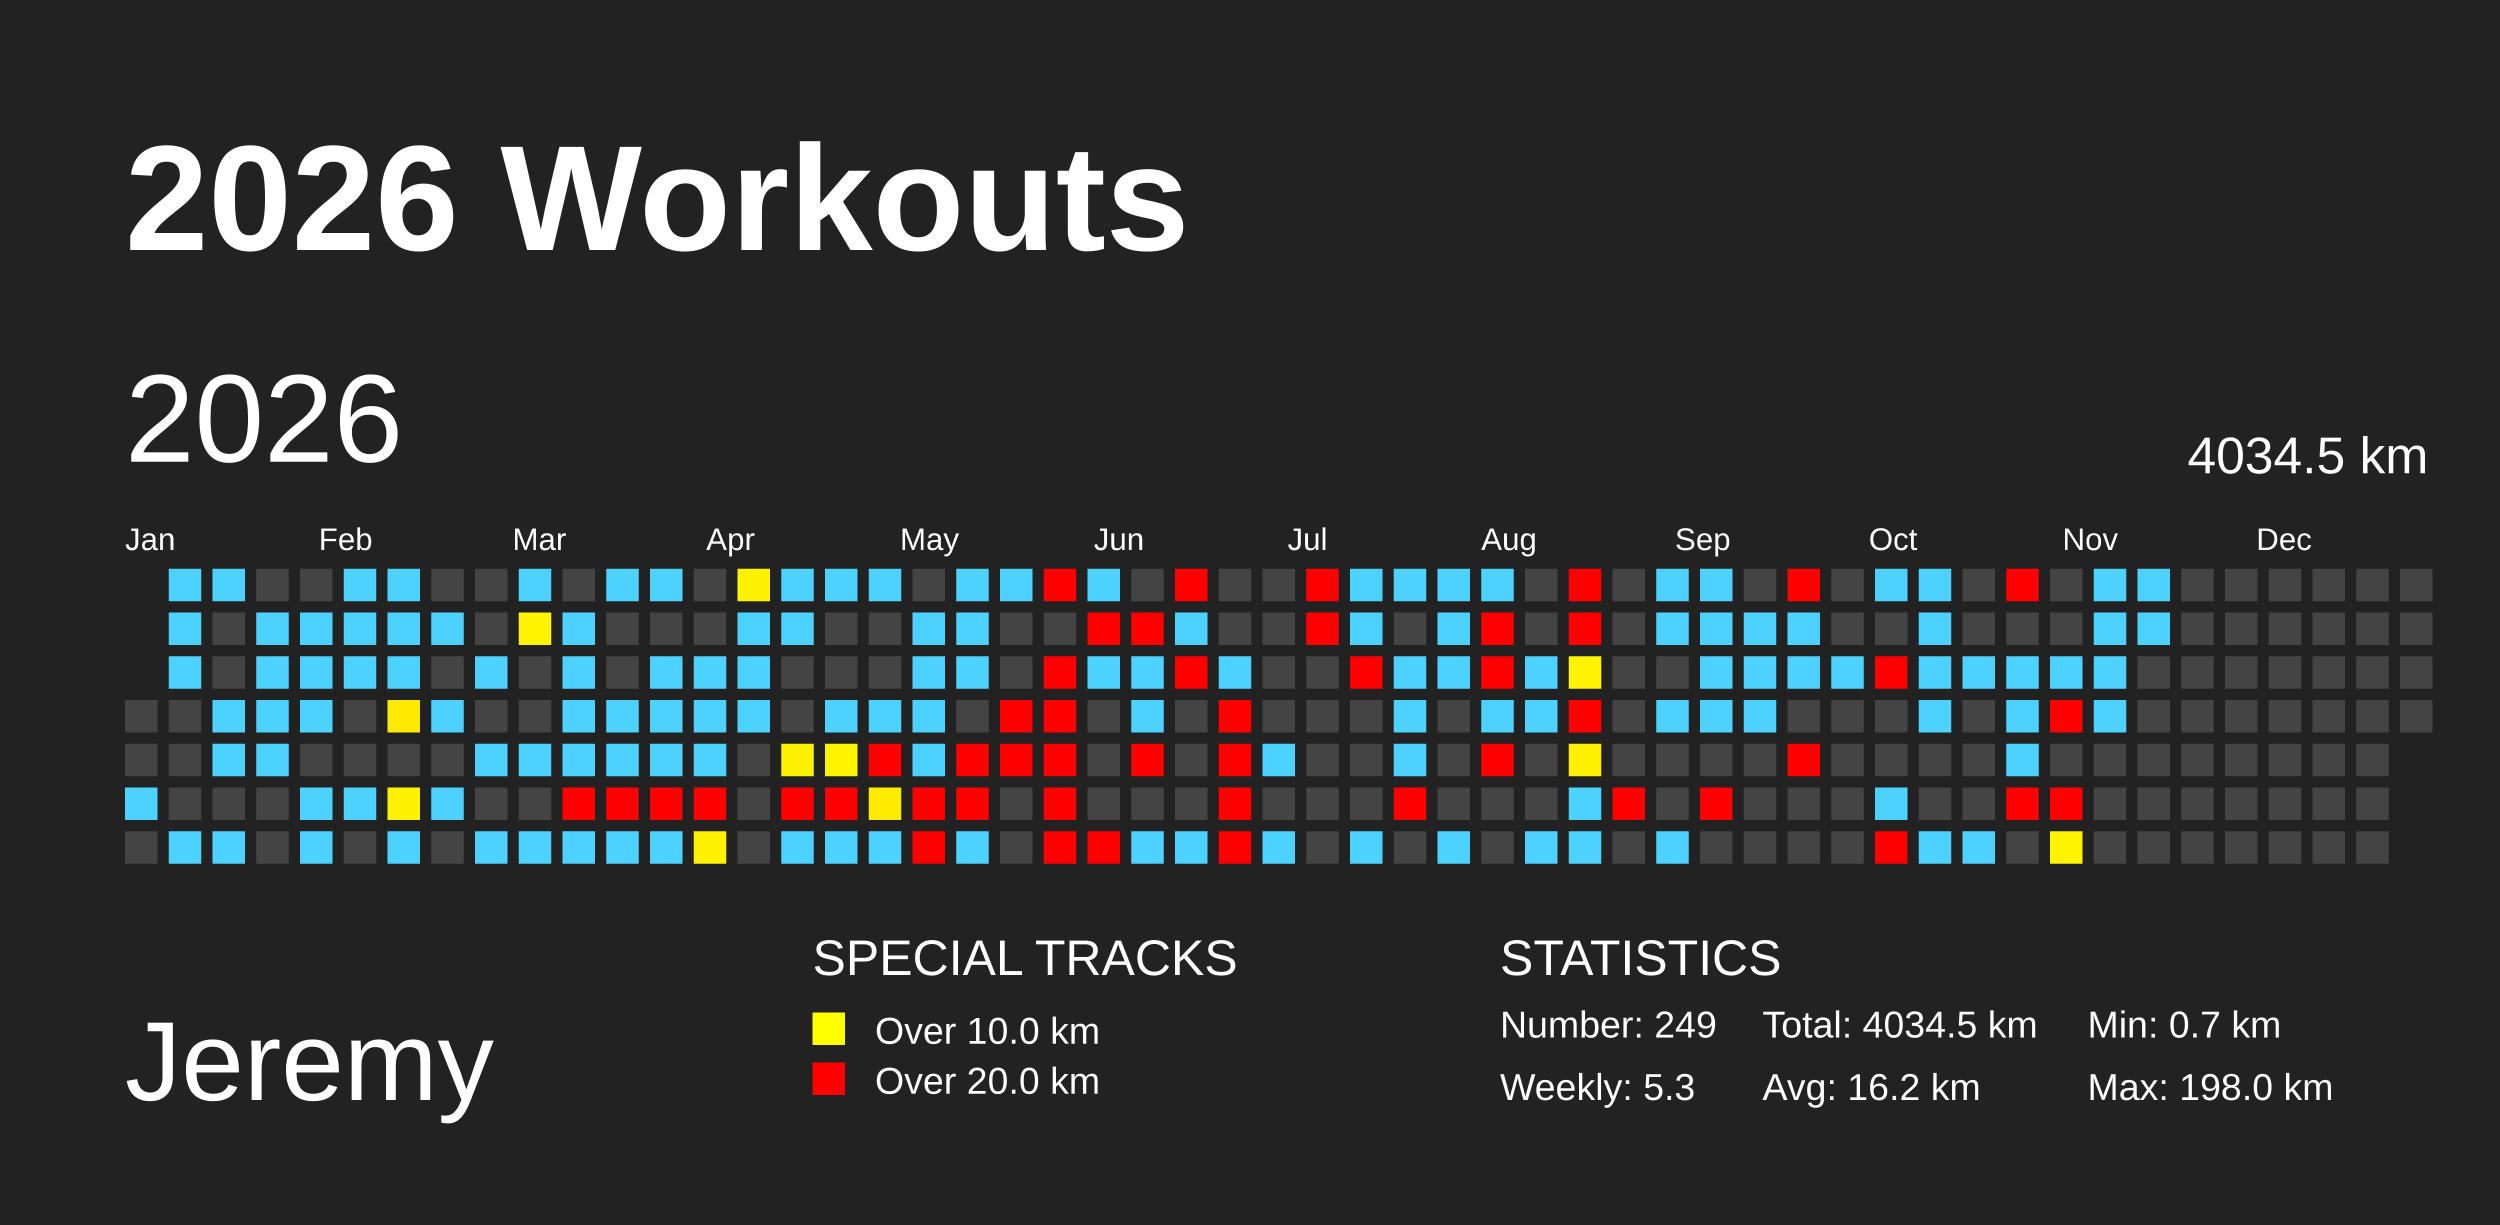
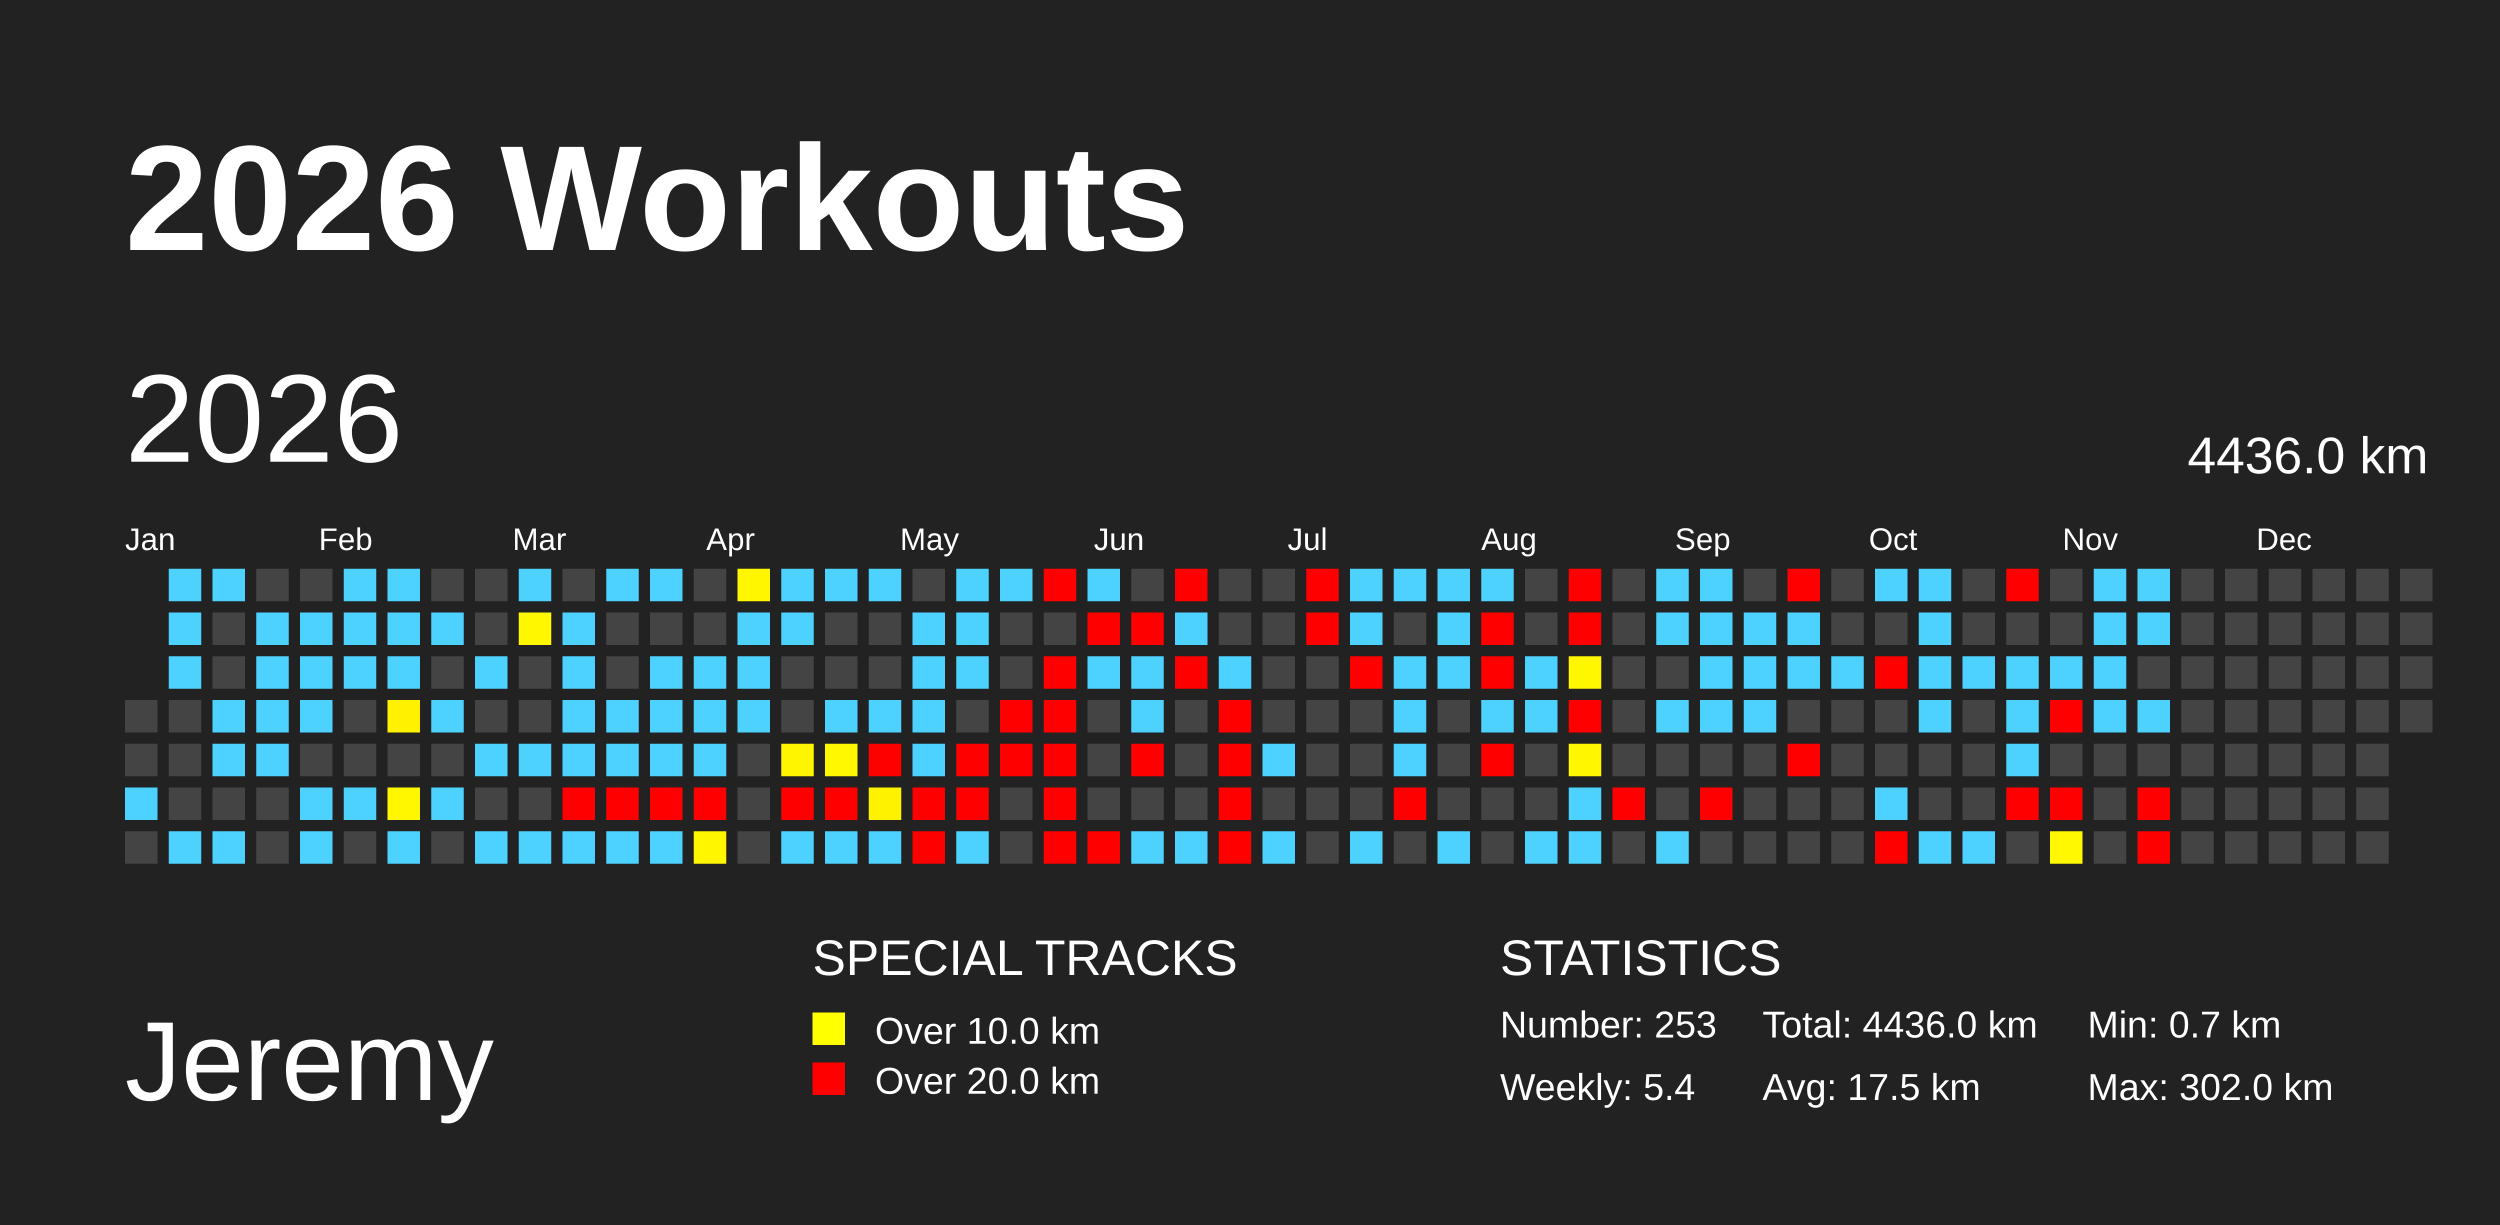
<svg xmlns="http://www.w3.org/2000/svg" baseProfile="full" height="98mm" version="1.1" viewBox="0,0,200,98" width="200mm">
  <defs>
    <pattern height="2" id="indoor-stripe" patternUnits="userSpaceOnUse" width="2">
      <line stroke="white" stroke-opacity="0.45" stroke-width="0.5" x1="0" x2="2" y1="2" y2="0" />
    </pattern>
  </defs>
  <rect fill="#222222" height="98" width="200" x="0" y="0" />
  <text fill="#FFFFFF" style="font-size:12px; font-family:Arial; font-weight:bold;" x="10" y="20">2026 Workouts</text>
  <text fill="#FFFFFF" style="font-size:9px; font-family:Arial" x="10" y="88">Jeremy</text>
  <text fill="#FFFFFF" style="font-size:4px; font-family:Arial" x="65" y="78">SPECIAL TRACKS</text>
  <rect fill="yellow" height="2.6" width="2.6" x="65" y="81" />
  <text fill="#FFFFFF" style="font-size:3px; font-family:Arial" x="70" y="83.5">Over 10.0 km</text>
  <rect fill="red" height="2.6" width="2.6" x="65" y="85" />
  <text fill="#FFFFFF" style="font-size:3px; font-family:Arial" x="70" y="87.5">Over 20.0 km</text>
  <text fill="#FFFFFF" style="font-size:4px; font-family:Arial" x="120" y="78">STATISTICS</text>
-   <text fill="#FFFFFF" style="font-size:3px; font-family:Arial" x="120" y="83">Number: 249</text>
-   <text fill="#FFFFFF" style="font-size:3px; font-family:Arial" x="120" y="88">Weekly: 5.3</text>
-   <text fill="#FFFFFF" style="font-size:3px; font-family:Arial" x="141" y="83">Total: 4034.5 km</text>
-   <text fill="#FFFFFF" style="font-size:3px; font-family:Arial" x="141" y="88">Avg: 16.2 km</text>
+   <text fill="#FFFFFF" style="font-size:3px; font-family:Arial" x="120" y="83">Number: 253</text>
+   <text fill="#FFFFFF" style="font-size:3px; font-family:Arial" x="120" y="88">Weekly: 5.4</text>
+   <text fill="#FFFFFF" style="font-size:3px; font-family:Arial" x="141" y="83">Total: 4436.0 km</text>
+   <text fill="#FFFFFF" style="font-size:3px; font-family:Arial" x="141" y="88">Avg: 17.5 km</text>
  <text fill="#FFFFFF" style="font-size:3px; font-family:Arial" x="167" y="83">Min: 0.7 km</text>
-   <text fill="#FFFFFF" style="font-size:3px; font-family:Arial" x="167" y="88">Max: 198.0 km</text>
+   <text fill="#FFFFFF" style="font-size:3px; font-family:Arial" x="167" y="88">Max: 302.0 km</text>
  <text dominant-baseline="hanging" fill="#FFFFFF" style="font-size:10.0px; font-family:Arial;" x="10" y="30">2026</text>
-   <text dominant-baseline="hanging" fill="#FFFFFF" style="font-size:4.125px; font-family:Arial;" x="175" y="35">4034.5 km</text>
+   <text dominant-baseline="hanging" fill="#FFFFFF" style="font-size:4.125px; font-family:Arial;" x="175" y="35">4436.0 km</text>
  <text fill="#FFFFFF" style="font-size:2.5px; font-family:Arial" x="10.0" y="44">Jan</text>
  <text fill="#FFFFFF" style="font-size:2.5px; font-family:Arial" x="25.5" y="44">Feb</text>
  <text fill="#FFFFFF" style="font-size:2.5px; font-family:Arial" x="41.0" y="44">Mar</text>
  <text fill="#FFFFFF" style="font-size:2.5px; font-family:Arial" x="56.5" y="44">Apr</text>
  <text fill="#FFFFFF" style="font-size:2.5px; font-family:Arial" x="72.0" y="44">May</text>
  <text fill="#FFFFFF" style="font-size:2.5px; font-family:Arial" x="87.5" y="44">Jun</text>
  <text fill="#FFFFFF" style="font-size:2.5px; font-family:Arial" x="103.0" y="44">Jul</text>
  <text fill="#FFFFFF" style="font-size:2.5px; font-family:Arial" x="118.5" y="44">Aug</text>
  <text fill="#FFFFFF" style="font-size:2.5px; font-family:Arial" x="134.0" y="44">Sep</text>
  <text fill="#FFFFFF" style="font-size:2.5px; font-family:Arial" x="149.5" y="44">Oct</text>
  <text fill="#FFFFFF" style="font-size:2.5px; font-family:Arial" x="165.0" y="44">Nov</text>
  <text fill="#FFFFFF" style="font-size:2.5px; font-family:Arial" x="180.5" y="44">Dec</text>
  <rect fill="#444444" height="2.6" width="2.6" x="10.0" y="56.0" />
  <rect fill="#444444" height="2.6" width="2.6" x="10.0" y="59.5" />
  <rect fill="#4dd2ff" height="2.6" width="2.6" x="10.0" y="63.0" />
  <rect fill="#444444" height="2.6" width="2.6" x="10.0" y="66.5" />
  <rect fill="#4dd2ff" height="2.6" width="2.6" x="13.5" y="45.5" />
  <rect fill="#4dd2ff" height="2.6" width="2.6" x="13.5" y="49.0" />
  <rect fill="#4dd2ff" height="2.6" width="2.6" x="13.5" y="52.5" />
  <rect fill="#444444" height="2.6" width="2.6" x="13.5" y="56.0" />
  <rect fill="#444444" height="2.6" width="2.6" x="13.5" y="59.5" />
  <rect fill="#444444" height="2.6" width="2.6" x="13.5" y="63.0" />
  <rect fill="#4dd2ff" height="2.6" width="2.6" x="13.5" y="66.5" />
  <rect fill="#4dd2ff" height="2.6" width="2.6" x="17.0" y="45.5" />
  <rect fill="#444444" height="2.6" width="2.6" x="17.0" y="49.0" />
  <rect fill="#444444" height="2.6" width="2.6" x="17.0" y="52.5" />
  <rect fill="#4dd2ff" height="2.6" width="2.6" x="17.0" y="56.0" />
  <rect fill="#4dd2ff" height="2.6" width="2.6" x="17.0" y="59.5" />
  <rect fill="#444444" height="2.6" width="2.6" x="17.0" y="63.0" />
  <rect fill="#4dd2ff" height="2.6" width="2.6" x="17.0" y="66.5" />
  <rect fill="#444444" height="2.6" width="2.6" x="20.5" y="45.5" />
  <rect fill="#4dd2ff" height="2.6" width="2.6" x="20.5" y="49.0" />
  <rect fill="#4dd2ff" height="2.6" width="2.6" x="20.5" y="52.5" />
  <rect fill="#4dd2ff" height="2.6" width="2.6" x="20.5" y="56.0" />
  <rect fill="#4dd2ff" height="2.6" width="2.6" x="20.5" y="59.5" />
  <rect fill="#444444" height="2.6" width="2.6" x="20.5" y="63.0" />
  <rect fill="#444444" height="2.6" width="2.6" x="20.5" y="66.5" />
  <rect fill="#444444" height="2.6" width="2.6" x="24.0" y="45.5" />
  <rect fill="#4dd2ff" height="2.6" width="2.6" x="24.0" y="49.0" />
  <rect fill="#4dd2ff" height="2.6" width="2.6" x="24.0" y="52.5" />
  <rect fill="#4dd2ff" height="2.6" width="2.6" x="24.0" y="56.0" />
  <rect fill="#444444" height="2.6" width="2.6" x="24.0" y="59.5" />
  <rect fill="#4dd2ff" height="2.6" width="2.6" x="24.0" y="63.0" />
  <rect fill="#4dd2ff" height="2.6" width="2.6" x="24.0" y="66.5" />
  <rect fill="#4dd2ff" height="2.6" width="2.6" x="27.5" y="45.5" />
  <rect fill="#4dd2ff" height="2.6" width="2.6" x="27.5" y="49.0" />
  <rect fill="#4dd2ff" height="2.6" width="2.6" x="27.5" y="52.5" />
  <rect fill="#444444" height="2.6" width="2.6" x="27.5" y="56.0" />
  <rect fill="#444444" height="2.6" width="2.6" x="27.5" y="59.5" />
  <rect fill="#4dd2ff" height="2.6" width="2.6" x="27.5" y="63.0" />
  <rect fill="#444444" height="2.6" width="2.6" x="27.5" y="66.5" />
  <rect fill="#4dd2ff" height="2.6" width="2.6" x="31.0" y="45.5" />
  <rect fill="#4dd2ff" height="2.6" width="2.6" x="31.0" y="49.0" />
  <rect fill="#4dd2ff" height="2.6" width="2.6" x="31.0" y="52.5" />
-   <rect fill="#ffe900" height="2.6" width="2.6" x="31.0" y="56.0" />
+   <rect fill="#fff100" height="2.6" width="2.6" x="31.0" y="56.0" />
  <rect fill="#444444" height="2.6" width="2.6" x="31.0" y="59.5" />
-   <rect fill="#fff200" height="2.6" width="2.6" x="31.0" y="63.0" />
+   <rect fill="#fff700" height="2.6" width="2.6" x="31.0" y="63.0" />
  <rect fill="#4dd2ff" height="2.6" width="2.6" x="31.0" y="66.5" />
  <rect fill="#444444" height="2.6" width="2.6" x="34.5" y="45.5" />
  <rect fill="#4dd2ff" height="2.6" width="2.6" x="34.5" y="49.0" />
  <rect fill="#444444" height="2.6" width="2.6" x="34.5" y="52.5" />
  <rect fill="#4dd2ff" height="2.6" width="2.6" x="34.5" y="56.0" />
  <rect fill="#444444" height="2.6" width="2.6" x="34.5" y="59.5" />
  <rect fill="#4dd2ff" height="2.6" width="2.6" x="34.5" y="63.0" />
  <rect fill="#444444" height="2.6" width="2.6" x="34.5" y="66.5" />
  <rect fill="#444444" height="2.6" width="2.6" x="38.0" y="45.5" />
  <rect fill="#444444" height="2.6" width="2.6" x="38.0" y="49.0" />
  <rect fill="#4dd2ff" height="2.6" width="2.6" x="38.0" y="52.5" />
  <rect fill="#444444" height="2.6" width="2.6" x="38.0" y="56.0" />
  <rect fill="#4dd2ff" height="2.6" width="2.6" x="38.0" y="59.5" />
  <rect fill="#444444" height="2.6" width="2.6" x="38.0" y="63.0" />
  <rect fill="#4dd2ff" height="2.6" width="2.6" x="38.0" y="66.5" />
  <rect fill="#4dd2ff" height="2.6" width="2.6" x="41.5" y="45.5" />
-   <rect fill="#fff300" height="2.6" width="2.6" x="41.5" y="49.0" />
+   <rect fill="#fff700" height="2.6" width="2.6" x="41.5" y="49.0" />
  <rect fill="#444444" height="2.6" width="2.6" x="41.5" y="52.5" />
  <rect fill="#444444" height="2.6" width="2.6" x="41.5" y="56.0" />
  <rect fill="#4dd2ff" height="2.6" width="2.6" x="41.5" y="59.5" />
  <rect fill="#444444" height="2.6" width="2.6" x="41.5" y="63.0" />
  <rect fill="#4dd2ff" height="2.6" width="2.6" x="41.5" y="66.5" />
  <rect fill="#444444" height="2.6" width="2.6" x="45.0" y="45.5" />
  <rect fill="#4dd2ff" height="2.6" width="2.6" x="45.0" y="49.0" />
  <rect fill="#4dd2ff" height="2.6" width="2.6" x="45.0" y="52.5" />
  <rect fill="#4dd2ff" height="2.6" width="2.6" x="45.0" y="56.0" />
  <rect fill="#4dd2ff" height="2.6" width="2.6" x="45.0" y="59.5" />
  <rect fill="red" height="2.6" width="2.6" x="45.0" y="63.0" />
  <rect fill="#4dd2ff" height="2.6" width="2.6" x="45.0" y="66.5" />
  <rect fill="#4dd2ff" height="2.6" width="2.6" x="48.5" y="45.5" />
  <rect fill="#444444" height="2.6" width="2.6" x="48.5" y="49.0" />
  <rect fill="#444444" height="2.6" width="2.6" x="48.5" y="52.5" />
  <rect fill="#4dd2ff" height="2.6" width="2.6" x="48.5" y="56.0" />
  <rect fill="#4dd2ff" height="2.6" width="2.6" x="48.5" y="59.5" />
  <rect fill="red" height="2.6" width="2.6" x="48.5" y="63.0" />
  <rect fill="#4dd2ff" height="2.6" width="2.6" x="48.5" y="66.5" />
  <rect fill="#4dd2ff" height="2.6" width="2.6" x="52.0" y="45.5" />
  <rect fill="#444444" height="2.6" width="2.6" x="52.0" y="49.0" />
  <rect fill="#4dd2ff" height="2.6" width="2.6" x="52.0" y="52.5" />
  <rect fill="#4dd2ff" height="2.6" width="2.6" x="52.0" y="56.0" />
  <rect fill="#4dd2ff" height="2.6" width="2.6" x="52.0" y="59.5" />
  <rect fill="red" height="2.6" width="2.6" x="52.0" y="63.0" />
  <rect fill="#4dd2ff" height="2.6" width="2.6" x="52.0" y="66.5" />
  <rect fill="#444444" height="2.6" width="2.6" x="55.5" y="45.5" />
  <rect fill="#444444" height="2.6" width="2.6" x="55.5" y="49.0" />
  <rect fill="#4dd2ff" height="2.6" width="2.6" x="55.5" y="52.5" />
  <rect fill="#4dd2ff" height="2.6" width="2.6" x="55.5" y="56.0" />
  <rect fill="#4dd2ff" height="2.6" width="2.6" x="55.5" y="59.5" />
  <rect fill="red" height="2.6" width="2.6" x="55.5" y="63.0" />
-   <rect fill="#fff100" height="2.6" width="2.6" x="55.5" y="66.5" />
-   <rect fill="#fff200" height="2.6" width="2.6" x="59.0" y="45.5" />
+   <rect fill="#fff600" height="2.6" width="2.6" x="55.5" y="66.5" />
+   <rect fill="#fff600" height="2.6" width="2.6" x="59.0" y="45.5" />
  <rect fill="#4dd2ff" height="2.6" width="2.6" x="59.0" y="49.0" />
  <rect fill="#4dd2ff" height="2.6" width="2.6" x="59.0" y="52.5" />
  <rect fill="#4dd2ff" height="2.6" width="2.6" x="59.0" y="56.0" />
  <rect fill="#444444" height="2.6" width="2.6" x="59.0" y="59.5" />
  <rect fill="#444444" height="2.6" width="2.6" x="59.0" y="63.0" />
  <rect fill="#444444" height="2.6" width="2.6" x="59.0" y="66.5" />
  <rect fill="#4dd2ff" height="2.6" width="2.6" x="62.5" y="45.5" />
  <rect fill="#4dd2ff" height="2.6" width="2.6" x="62.5" y="49.0" />
  <rect fill="#444444" height="2.6" width="2.6" x="62.5" y="52.5" />
  <rect fill="#444444" height="2.6" width="2.6" x="62.5" y="56.0" />
-   <rect fill="#ffef00" height="2.6" width="2.6" x="62.5" y="59.5" />
+   <rect fill="#fff500" height="2.6" width="2.6" x="62.5" y="59.5" />
  <rect fill="red" height="2.6" width="2.6" x="62.5" y="63.0" />
  <rect fill="#4dd2ff" height="2.6" width="2.6" x="62.5" y="66.5" />
  <rect fill="#4dd2ff" height="2.6" width="2.6" x="66.0" y="45.5" />
  <rect fill="#444444" height="2.6" width="2.6" x="66.0" y="49.0" />
  <rect fill="#444444" height="2.6" width="2.6" x="66.0" y="52.5" />
  <rect fill="#4dd2ff" height="2.6" width="2.6" x="66.0" y="56.0" />
-   <rect fill="#fff300" height="2.6" width="2.6" x="66.0" y="59.5" />
+   <rect fill="#fff800" height="2.6" width="2.6" x="66.0" y="59.5" />
  <rect fill="red" height="2.6" width="2.6" x="66.0" y="63.0" />
  <rect fill="#4dd2ff" height="2.6" width="2.6" x="66.0" y="66.5" />
  <rect fill="#4dd2ff" height="2.6" width="2.6" x="69.5" y="45.5" />
  <rect fill="#444444" height="2.6" width="2.6" x="69.5" y="49.0" />
  <rect fill="#444444" height="2.6" width="2.6" x="69.5" y="52.5" />
  <rect fill="#4dd2ff" height="2.6" width="2.6" x="69.5" y="56.0" />
  <rect fill="red" height="2.6" width="2.6" x="69.5" y="59.5" />
-   <rect fill="#ffeb00" height="2.6" width="2.6" x="69.5" y="63.0" />
+   <rect fill="#fff200" height="2.6" width="2.6" x="69.5" y="63.0" />
  <rect fill="#4dd2ff" height="2.6" width="2.6" x="69.5" y="66.5" />
  <rect fill="#444444" height="2.6" width="2.6" x="73.0" y="45.5" />
  <rect fill="#4dd2ff" height="2.6" width="2.6" x="73.0" y="49.0" />
  <rect fill="#4dd2ff" height="2.6" width="2.6" x="73.0" y="52.5" />
  <rect fill="#4dd2ff" height="2.6" width="2.6" x="73.0" y="56.0" />
  <rect fill="#4dd2ff" height="2.6" width="2.6" x="73.0" y="59.5" />
  <rect fill="red" height="2.6" width="2.6" x="73.0" y="63.0" />
  <rect fill="red" height="2.6" width="2.6" x="73.0" y="66.5" />
  <rect fill="#4dd2ff" height="2.6" width="2.6" x="76.5" y="45.5" />
  <rect fill="#4dd2ff" height="2.6" width="2.6" x="76.5" y="49.0" />
  <rect fill="#4dd2ff" height="2.6" width="2.6" x="76.5" y="52.5" />
  <rect fill="#444444" height="2.6" width="2.6" x="76.5" y="56.0" />
  <rect fill="red" height="2.6" width="2.6" x="76.5" y="59.5" />
  <rect fill="red" height="2.6" width="2.6" x="76.5" y="63.0" />
  <rect fill="#4dd2ff" height="2.6" width="2.6" x="76.5" y="66.5" />
  <rect fill="#4dd2ff" height="2.6" width="2.6" x="80.0" y="45.5" />
  <rect fill="#444444" height="2.6" width="2.6" x="80.0" y="49.0" />
  <rect fill="#444444" height="2.6" width="2.6" x="80.0" y="52.5" />
  <rect fill="red" height="2.6" width="2.6" x="80.0" y="56.0" />
  <rect fill="red" height="2.6" width="2.6" x="80.0" y="59.5" />
  <rect fill="#444444" height="2.6" width="2.6" x="80.0" y="63.0" />
  <rect fill="#444444" height="2.6" width="2.6" x="80.0" y="66.5" />
  <rect fill="red" height="2.6" width="2.6" x="83.5" y="45.5" />
  <rect fill="#444444" height="2.6" width="2.6" x="83.5" y="49.0" />
  <rect fill="red" height="2.6" width="2.6" x="83.5" y="52.5" />
  <rect fill="red" height="2.6" width="2.6" x="83.5" y="56.0" />
  <rect fill="red" height="2.6" width="2.6" x="83.5" y="59.5" />
  <rect fill="red" height="2.6" width="2.6" x="83.5" y="63.0" />
  <rect fill="red" height="2.6" width="2.6" x="83.5" y="66.5" />
  <rect fill="#4dd2ff" height="2.6" width="2.6" x="87.0" y="45.5" />
  <rect fill="red" height="2.6" width="2.6" x="87.0" y="49.0" />
  <rect fill="#4dd2ff" height="2.6" width="2.6" x="87.0" y="52.5" />
  <rect fill="#444444" height="2.6" width="2.6" x="87.0" y="56.0" />
  <rect fill="#444444" height="2.6" width="2.6" x="87.0" y="59.5" />
  <rect fill="#444444" height="2.6" width="2.6" x="87.0" y="63.0" />
  <rect fill="red" height="2.6" width="2.6" x="87.0" y="66.5" />
  <rect fill="#444444" height="2.6" width="2.6" x="90.5" y="45.5" />
  <rect fill="red" height="2.6" width="2.6" x="90.5" y="49.0" />
  <rect fill="#4dd2ff" height="2.6" width="2.6" x="90.5" y="52.5" />
  <rect fill="#4dd2ff" height="2.6" width="2.6" x="90.5" y="56.0" />
  <rect fill="red" height="2.6" width="2.6" x="90.5" y="59.5" />
  <rect fill="#444444" height="2.6" width="2.6" x="90.5" y="63.0" />
  <rect fill="#4dd2ff" height="2.6" width="2.6" x="90.5" y="66.5" />
  <rect fill="red" height="2.6" width="2.6" x="94.0" y="45.5" />
  <rect fill="#4dd2ff" height="2.6" width="2.6" x="94.0" y="49.0" />
  <rect fill="red" height="2.6" width="2.6" x="94.0" y="52.5" />
  <rect fill="#444444" height="2.6" width="2.6" x="94.0" y="56.0" />
  <rect fill="#444444" height="2.6" width="2.6" x="94.0" y="59.5" />
  <rect fill="#444444" height="2.6" width="2.6" x="94.0" y="63.0" />
  <rect fill="#4dd2ff" height="2.6" width="2.6" x="94.0" y="66.5" />
  <rect fill="#444444" height="2.6" width="2.6" x="97.5" y="45.5" />
  <rect fill="#444444" height="2.6" width="2.6" x="97.5" y="49.0" />
  <rect fill="#4dd2ff" height="2.6" width="2.6" x="97.5" y="52.5" />
  <rect fill="red" height="2.6" width="2.6" x="97.5" y="56.0" />
  <rect fill="red" height="2.6" width="2.6" x="97.5" y="59.5" />
  <rect fill="red" height="2.6" width="2.6" x="97.5" y="63.0" />
  <rect fill="red" height="2.6" width="2.6" x="97.5" y="66.5" />
  <rect fill="#444444" height="2.6" width="2.6" x="101.0" y="45.5" />
  <rect fill="#444444" height="2.6" width="2.6" x="101.0" y="49.0" />
  <rect fill="#444444" height="2.6" width="2.6" x="101.0" y="52.5" />
  <rect fill="#444444" height="2.6" width="2.6" x="101.0" y="56.0" />
  <rect fill="#4dd2ff" height="2.6" width="2.6" x="101.0" y="59.5" />
  <rect fill="#444444" height="2.6" width="2.6" x="101.0" y="63.0" />
  <rect fill="#4dd2ff" height="2.6" width="2.6" x="101.0" y="66.5" />
  <rect fill="red" height="2.6" width="2.6" x="104.5" y="45.5" />
  <rect fill="red" height="2.6" width="2.6" x="104.5" y="49.0" />
  <rect fill="#444444" height="2.6" width="2.6" x="104.5" y="52.5" />
  <rect fill="#444444" height="2.6" width="2.6" x="104.5" y="56.0" />
  <rect fill="#444444" height="2.6" width="2.6" x="104.5" y="59.5" />
  <rect fill="#444444" height="2.6" width="2.6" x="104.5" y="63.0" />
  <rect fill="#444444" height="2.6" width="2.6" x="104.5" y="66.5" />
  <rect fill="#4dd2ff" height="2.6" width="2.6" x="108.0" y="45.5" />
  <rect fill="#4dd2ff" height="2.6" width="2.6" x="108.0" y="49.0" />
  <rect fill="red" height="2.6" width="2.6" x="108.0" y="52.5" />
  <rect fill="#444444" height="2.6" width="2.6" x="108.0" y="56.0" />
  <rect fill="#444444" height="2.6" width="2.6" x="108.0" y="59.5" />
  <rect fill="#444444" height="2.6" width="2.6" x="108.0" y="63.0" />
  <rect fill="#4dd2ff" height="2.6" width="2.6" x="108.0" y="66.5" />
  <rect fill="#4dd2ff" height="2.6" width="2.6" x="111.5" y="45.5" />
  <rect fill="#444444" height="2.6" width="2.6" x="111.5" y="49.0" />
  <rect fill="#4dd2ff" height="2.6" width="2.6" x="111.5" y="52.5" />
  <rect fill="#4dd2ff" height="2.6" width="2.6" x="111.5" y="56.0" />
  <rect fill="#4dd2ff" height="2.6" width="2.6" x="111.5" y="59.5" />
  <rect fill="red" height="2.6" width="2.6" x="111.5" y="63.0" />
  <rect fill="#444444" height="2.6" width="2.6" x="111.5" y="66.5" />
  <rect fill="#4dd2ff" height="2.6" width="2.6" x="115.0" y="45.5" />
  <rect fill="#4dd2ff" height="2.6" width="2.6" x="115.0" y="49.0" />
  <rect fill="#4dd2ff" height="2.6" width="2.6" x="115.0" y="52.5" />
  <rect fill="#444444" height="2.6" width="2.6" x="115.0" y="56.0" />
  <rect fill="#444444" height="2.6" width="2.6" x="115.0" y="59.5" />
  <rect fill="#444444" height="2.6" width="2.6" x="115.0" y="63.0" />
  <rect fill="#4dd2ff" height="2.6" width="2.6" x="115.0" y="66.5" />
  <rect fill="#4dd2ff" height="2.6" width="2.6" x="118.5" y="45.5" />
  <rect fill="red" height="2.6" width="2.6" x="118.5" y="49.0" />
  <rect fill="red" height="2.6" width="2.6" x="118.5" y="52.5" />
  <rect fill="#4dd2ff" height="2.6" width="2.6" x="118.5" y="56.0" />
  <rect fill="red" height="2.6" width="2.6" x="118.5" y="59.5" />
  <rect fill="#444444" height="2.6" width="2.6" x="118.5" y="63.0" />
  <rect fill="#444444" height="2.6" width="2.6" x="118.5" y="66.5" />
  <rect fill="#444444" height="2.6" width="2.6" x="122.0" y="45.5" />
  <rect fill="#444444" height="2.6" width="2.6" x="122.0" y="49.0" />
  <rect fill="#4dd2ff" height="2.6" width="2.6" x="122.0" y="52.5" />
  <rect fill="#4dd2ff" height="2.6" width="2.6" x="122.0" y="56.0" />
  <rect fill="#444444" height="2.6" width="2.6" x="122.0" y="59.5" />
  <rect fill="#444444" height="2.6" width="2.6" x="122.0" y="63.0" />
  <rect fill="#4dd2ff" height="2.6" width="2.6" x="122.0" y="66.5" />
  <rect fill="red" height="2.6" width="2.6" x="125.5" y="45.5" />
  <rect fill="red" height="2.6" width="2.6" x="125.5" y="49.0" />
-   <rect fill="#fff300" height="2.6" width="2.6" x="125.5" y="52.5" />
+   <rect fill="#fff700" height="2.6" width="2.6" x="125.5" y="52.5" />
  <rect fill="red" height="2.6" width="2.6" x="125.5" y="56.0" />
-   <rect fill="#fff000" height="2.6" width="2.6" x="125.5" y="59.5" />
+   <rect fill="#fff600" height="2.6" width="2.6" x="125.5" y="59.5" />
  <rect fill="#4dd2ff" height="2.6" width="2.6" x="125.5" y="63.0" />
  <rect fill="#4dd2ff" height="2.6" width="2.6" x="125.5" y="66.5" />
  <rect fill="#444444" height="2.6" width="2.6" x="129.0" y="45.5" />
  <rect fill="#444444" height="2.6" width="2.6" x="129.0" y="49.0" />
  <rect fill="#444444" height="2.6" width="2.6" x="129.0" y="52.5" />
  <rect fill="#444444" height="2.6" width="2.6" x="129.0" y="56.0" />
  <rect fill="#444444" height="2.6" width="2.6" x="129.0" y="59.5" />
  <rect fill="red" height="2.6" width="2.6" x="129.0" y="63.0" />
  <rect fill="#444444" height="2.6" width="2.6" x="129.0" y="66.5" />
  <rect fill="#4dd2ff" height="2.6" width="2.6" x="132.5" y="45.5" />
  <rect fill="#4dd2ff" height="2.6" width="2.6" x="132.5" y="49.0" />
  <rect fill="#444444" height="2.6" width="2.6" x="132.5" y="52.5" />
  <rect fill="#4dd2ff" height="2.6" width="2.6" x="132.5" y="56.0" />
  <rect fill="#444444" height="2.6" width="2.6" x="132.5" y="59.5" />
  <rect fill="#444444" height="2.6" width="2.6" x="132.5" y="63.0" />
  <rect fill="#4dd2ff" height="2.6" width="2.6" x="132.5" y="66.5" />
  <rect fill="#4dd2ff" height="2.6" width="2.6" x="136.0" y="45.5" />
  <rect fill="#4dd2ff" height="2.6" width="2.6" x="136.0" y="49.0" />
  <rect fill="#4dd2ff" height="2.6" width="2.6" x="136.0" y="52.5" />
  <rect fill="#4dd2ff" height="2.6" width="2.6" x="136.0" y="56.0" />
  <rect fill="#444444" height="2.6" width="2.6" x="136.0" y="59.5" />
  <rect fill="red" height="2.6" width="2.6" x="136.0" y="63.0" />
  <rect fill="#444444" height="2.6" width="2.6" x="136.0" y="66.5" />
  <rect fill="#444444" height="2.6" width="2.6" x="139.5" y="45.5" />
  <rect fill="#4dd2ff" height="2.6" width="2.6" x="139.5" y="49.0" />
  <rect fill="#4dd2ff" height="2.6" width="2.6" x="139.5" y="52.5" />
  <rect fill="#4dd2ff" height="2.6" width="2.6" x="139.5" y="56.0" />
  <rect fill="#444444" height="2.6" width="2.6" x="139.5" y="59.5" />
  <rect fill="#444444" height="2.6" width="2.6" x="139.5" y="63.0" />
  <rect fill="#444444" height="2.6" width="2.6" x="139.5" y="66.5" />
  <rect fill="red" height="2.6" width="2.6" x="143.0" y="45.5" />
  <rect fill="#4dd2ff" height="2.6" width="2.6" x="143.0" y="49.0" />
  <rect fill="#4dd2ff" height="2.6" width="2.6" x="143.0" y="52.5" />
  <rect fill="#444444" height="2.6" width="2.6" x="143.0" y="56.0" />
  <rect fill="red" height="2.6" width="2.6" x="143.0" y="59.5" />
  <rect fill="#444444" height="2.6" width="2.6" x="143.0" y="63.0" />
  <rect fill="#444444" height="2.6" width="2.6" x="143.0" y="66.5" />
  <rect fill="#444444" height="2.6" width="2.6" x="146.5" y="45.5" />
  <rect fill="#444444" height="2.6" width="2.6" x="146.5" y="49.0" />
  <rect fill="#4dd2ff" height="2.6" width="2.6" x="146.5" y="52.5" />
  <rect fill="#444444" height="2.6" width="2.6" x="146.5" y="56.0" />
  <rect fill="#444444" height="2.6" width="2.6" x="146.5" y="59.5" />
  <rect fill="#444444" height="2.6" width="2.6" x="146.5" y="63.0" />
  <rect fill="#444444" height="2.6" width="2.6" x="146.5" y="66.5" />
  <rect fill="#4dd2ff" height="2.6" width="2.6" x="150.0" y="45.5" />
  <rect fill="#444444" height="2.6" width="2.6" x="150.0" y="49.0" />
  <rect fill="red" height="2.6" width="2.6" x="150.0" y="52.5" />
  <rect fill="#444444" height="2.6" width="2.6" x="150.0" y="56.0" />
  <rect fill="#444444" height="2.6" width="2.6" x="150.0" y="59.5" />
  <rect fill="#4dd2ff" height="2.6" width="2.6" x="150.0" y="63.0" />
  <rect fill="red" height="2.6" width="2.6" x="150.0" y="66.5" />
  <rect fill="#4dd2ff" height="2.6" width="2.6" x="153.5" y="45.5" />
  <rect fill="#4dd2ff" height="2.6" width="2.6" x="153.5" y="49.0" />
  <rect fill="#4dd2ff" height="2.6" width="2.6" x="153.5" y="52.5" />
  <rect fill="#4dd2ff" height="2.6" width="2.6" x="153.5" y="56.0" />
  <rect fill="#444444" height="2.6" width="2.6" x="153.5" y="59.5" />
  <rect fill="#444444" height="2.6" width="2.6" x="153.5" y="63.0" />
  <rect fill="#4dd2ff" height="2.6" width="2.6" x="153.5" y="66.5" />
  <rect fill="#444444" height="2.6" width="2.6" x="157.0" y="45.5" />
  <rect fill="#444444" height="2.6" width="2.6" x="157.0" y="49.0" />
  <rect fill="#4dd2ff" height="2.6" width="2.6" x="157.0" y="52.5" />
  <rect fill="#444444" height="2.6" width="2.6" x="157.0" y="56.0" />
  <rect fill="#444444" height="2.6" width="2.6" x="157.0" y="59.5" />
  <rect fill="#444444" height="2.6" width="2.6" x="157.0" y="63.0" />
  <rect fill="#4dd2ff" height="2.6" width="2.6" x="157.0" y="66.5" />
  <rect fill="red" height="2.6" width="2.6" x="160.5" y="45.5" />
  <rect fill="#444444" height="2.6" width="2.6" x="160.5" y="49.0" />
  <rect fill="#4dd2ff" height="2.6" width="2.6" x="160.5" y="52.5" />
  <rect fill="#4dd2ff" height="2.6" width="2.6" x="160.5" y="56.0" />
  <rect fill="#4dd2ff" height="2.6" width="2.6" x="160.5" y="59.5" />
  <rect fill="red" height="2.6" width="2.6" x="160.5" y="63.0" />
  <rect fill="#444444" height="2.6" width="2.6" x="160.5" y="66.5" />
  <rect fill="#444444" height="2.6" width="2.6" x="164.0" y="45.5" />
  <rect fill="#444444" height="2.6" width="2.6" x="164.0" y="49.0" />
  <rect fill="#4dd2ff" height="2.6" width="2.6" x="164.0" y="52.5" />
  <rect fill="red" height="2.6" width="2.6" x="164.0" y="56.0" />
  <rect fill="#444444" height="2.6" width="2.6" x="164.0" y="59.5" />
  <rect fill="red" height="2.6" width="2.6" x="164.0" y="63.0" />
-   <rect fill="#fff400" height="2.6" width="2.6" x="164.0" y="66.5" />
+   <rect fill="#fff800" height="2.6" width="2.6" x="164.0" y="66.5" />
  <rect fill="#4dd2ff" height="2.6" width="2.6" x="167.5" y="45.5" />
  <rect fill="#4dd2ff" height="2.6" width="2.6" x="167.5" y="49.0" />
  <rect fill="#4dd2ff" height="2.6" width="2.6" x="167.5" y="52.5" />
  <rect fill="#4dd2ff" height="2.6" width="2.6" x="167.5" y="56.0" />
  <rect fill="#444444" height="2.6" width="2.6" x="167.5" y="59.5" />
  <rect fill="#444444" height="2.6" width="2.6" x="167.5" y="63.0" />
  <rect fill="#444444" height="2.6" width="2.6" x="167.5" y="66.5" />
  <rect fill="#4dd2ff" height="2.6" width="2.6" x="171.0" y="45.5" />
  <rect fill="#4dd2ff" height="2.6" width="2.6" x="171.0" y="49.0" />
  <rect fill="#444444" height="2.6" width="2.6" x="171.0" y="52.5" />
-   <rect fill="#444444" height="2.6" width="2.6" x="171.0" y="56.0" />
+   <rect fill="#4dd2ff" height="2.6" width="2.6" x="171.0" y="56.0" />
  <rect fill="#444444" height="2.6" width="2.6" x="171.0" y="59.5" />
-   <rect fill="#444444" height="2.6" width="2.6" x="171.0" y="63.0" />
-   <rect fill="#444444" height="2.6" width="2.6" x="171.0" y="66.5" />
+   <rect fill="red" height="2.6" width="2.6" x="171.0" y="63.0" />
+   <rect fill="red" height="2.6" width="2.6" x="171.0" y="66.5" />
  <rect fill="#444444" height="2.6" width="2.6" x="174.5" y="45.5" />
  <rect fill="#444444" height="2.6" width="2.6" x="174.5" y="49.0" />
  <rect fill="#444444" height="2.6" width="2.6" x="174.5" y="52.5" />
  <rect fill="#444444" height="2.6" width="2.6" x="174.5" y="56.0" />
  <rect fill="#444444" height="2.6" width="2.6" x="174.5" y="59.5" />
  <rect fill="#444444" height="2.6" width="2.6" x="174.5" y="63.0" />
  <rect fill="#444444" height="2.6" width="2.6" x="174.5" y="66.5" />
  <rect fill="#444444" height="2.6" width="2.6" x="178.0" y="45.5" />
  <rect fill="#444444" height="2.6" width="2.6" x="178.0" y="49.0" />
  <rect fill="#444444" height="2.6" width="2.6" x="178.0" y="52.5" />
  <rect fill="#444444" height="2.6" width="2.6" x="178.0" y="56.0" />
  <rect fill="#444444" height="2.6" width="2.6" x="178.0" y="59.5" />
  <rect fill="#444444" height="2.6" width="2.6" x="178.0" y="63.0" />
  <rect fill="#444444" height="2.6" width="2.6" x="178.0" y="66.5" />
  <rect fill="#444444" height="2.6" width="2.6" x="181.5" y="45.5" />
  <rect fill="#444444" height="2.6" width="2.6" x="181.5" y="49.0" />
  <rect fill="#444444" height="2.6" width="2.6" x="181.5" y="52.5" />
  <rect fill="#444444" height="2.6" width="2.6" x="181.5" y="56.0" />
  <rect fill="#444444" height="2.6" width="2.6" x="181.5" y="59.5" />
  <rect fill="#444444" height="2.6" width="2.6" x="181.5" y="63.0" />
  <rect fill="#444444" height="2.6" width="2.6" x="181.5" y="66.5" />
  <rect fill="#444444" height="2.6" width="2.6" x="185.0" y="45.5" />
  <rect fill="#444444" height="2.6" width="2.6" x="185.0" y="49.0" />
  <rect fill="#444444" height="2.6" width="2.6" x="185.0" y="52.5" />
  <rect fill="#444444" height="2.6" width="2.6" x="185.0" y="56.0" />
  <rect fill="#444444" height="2.6" width="2.6" x="185.0" y="59.5" />
  <rect fill="#444444" height="2.6" width="2.6" x="185.0" y="63.0" />
  <rect fill="#444444" height="2.6" width="2.6" x="185.0" y="66.5" />
  <rect fill="#444444" height="2.6" width="2.6" x="188.5" y="45.5" />
  <rect fill="#444444" height="2.6" width="2.6" x="188.5" y="49.0" />
  <rect fill="#444444" height="2.6" width="2.6" x="188.5" y="52.5" />
  <rect fill="#444444" height="2.6" width="2.6" x="188.5" y="56.0" />
  <rect fill="#444444" height="2.6" width="2.6" x="188.5" y="59.5" />
  <rect fill="#444444" height="2.6" width="2.6" x="188.5" y="63.0" />
  <rect fill="#444444" height="2.6" width="2.6" x="188.5" y="66.5" />
  <rect fill="#444444" height="2.6" width="2.6" x="192.0" y="45.5" />
  <rect fill="#444444" height="2.6" width="2.6" x="192.0" y="49.0" />
  <rect fill="#444444" height="2.6" width="2.6" x="192.0" y="52.5" />
  <rect fill="#444444" height="2.6" width="2.6" x="192.0" y="56.0" />
</svg>
